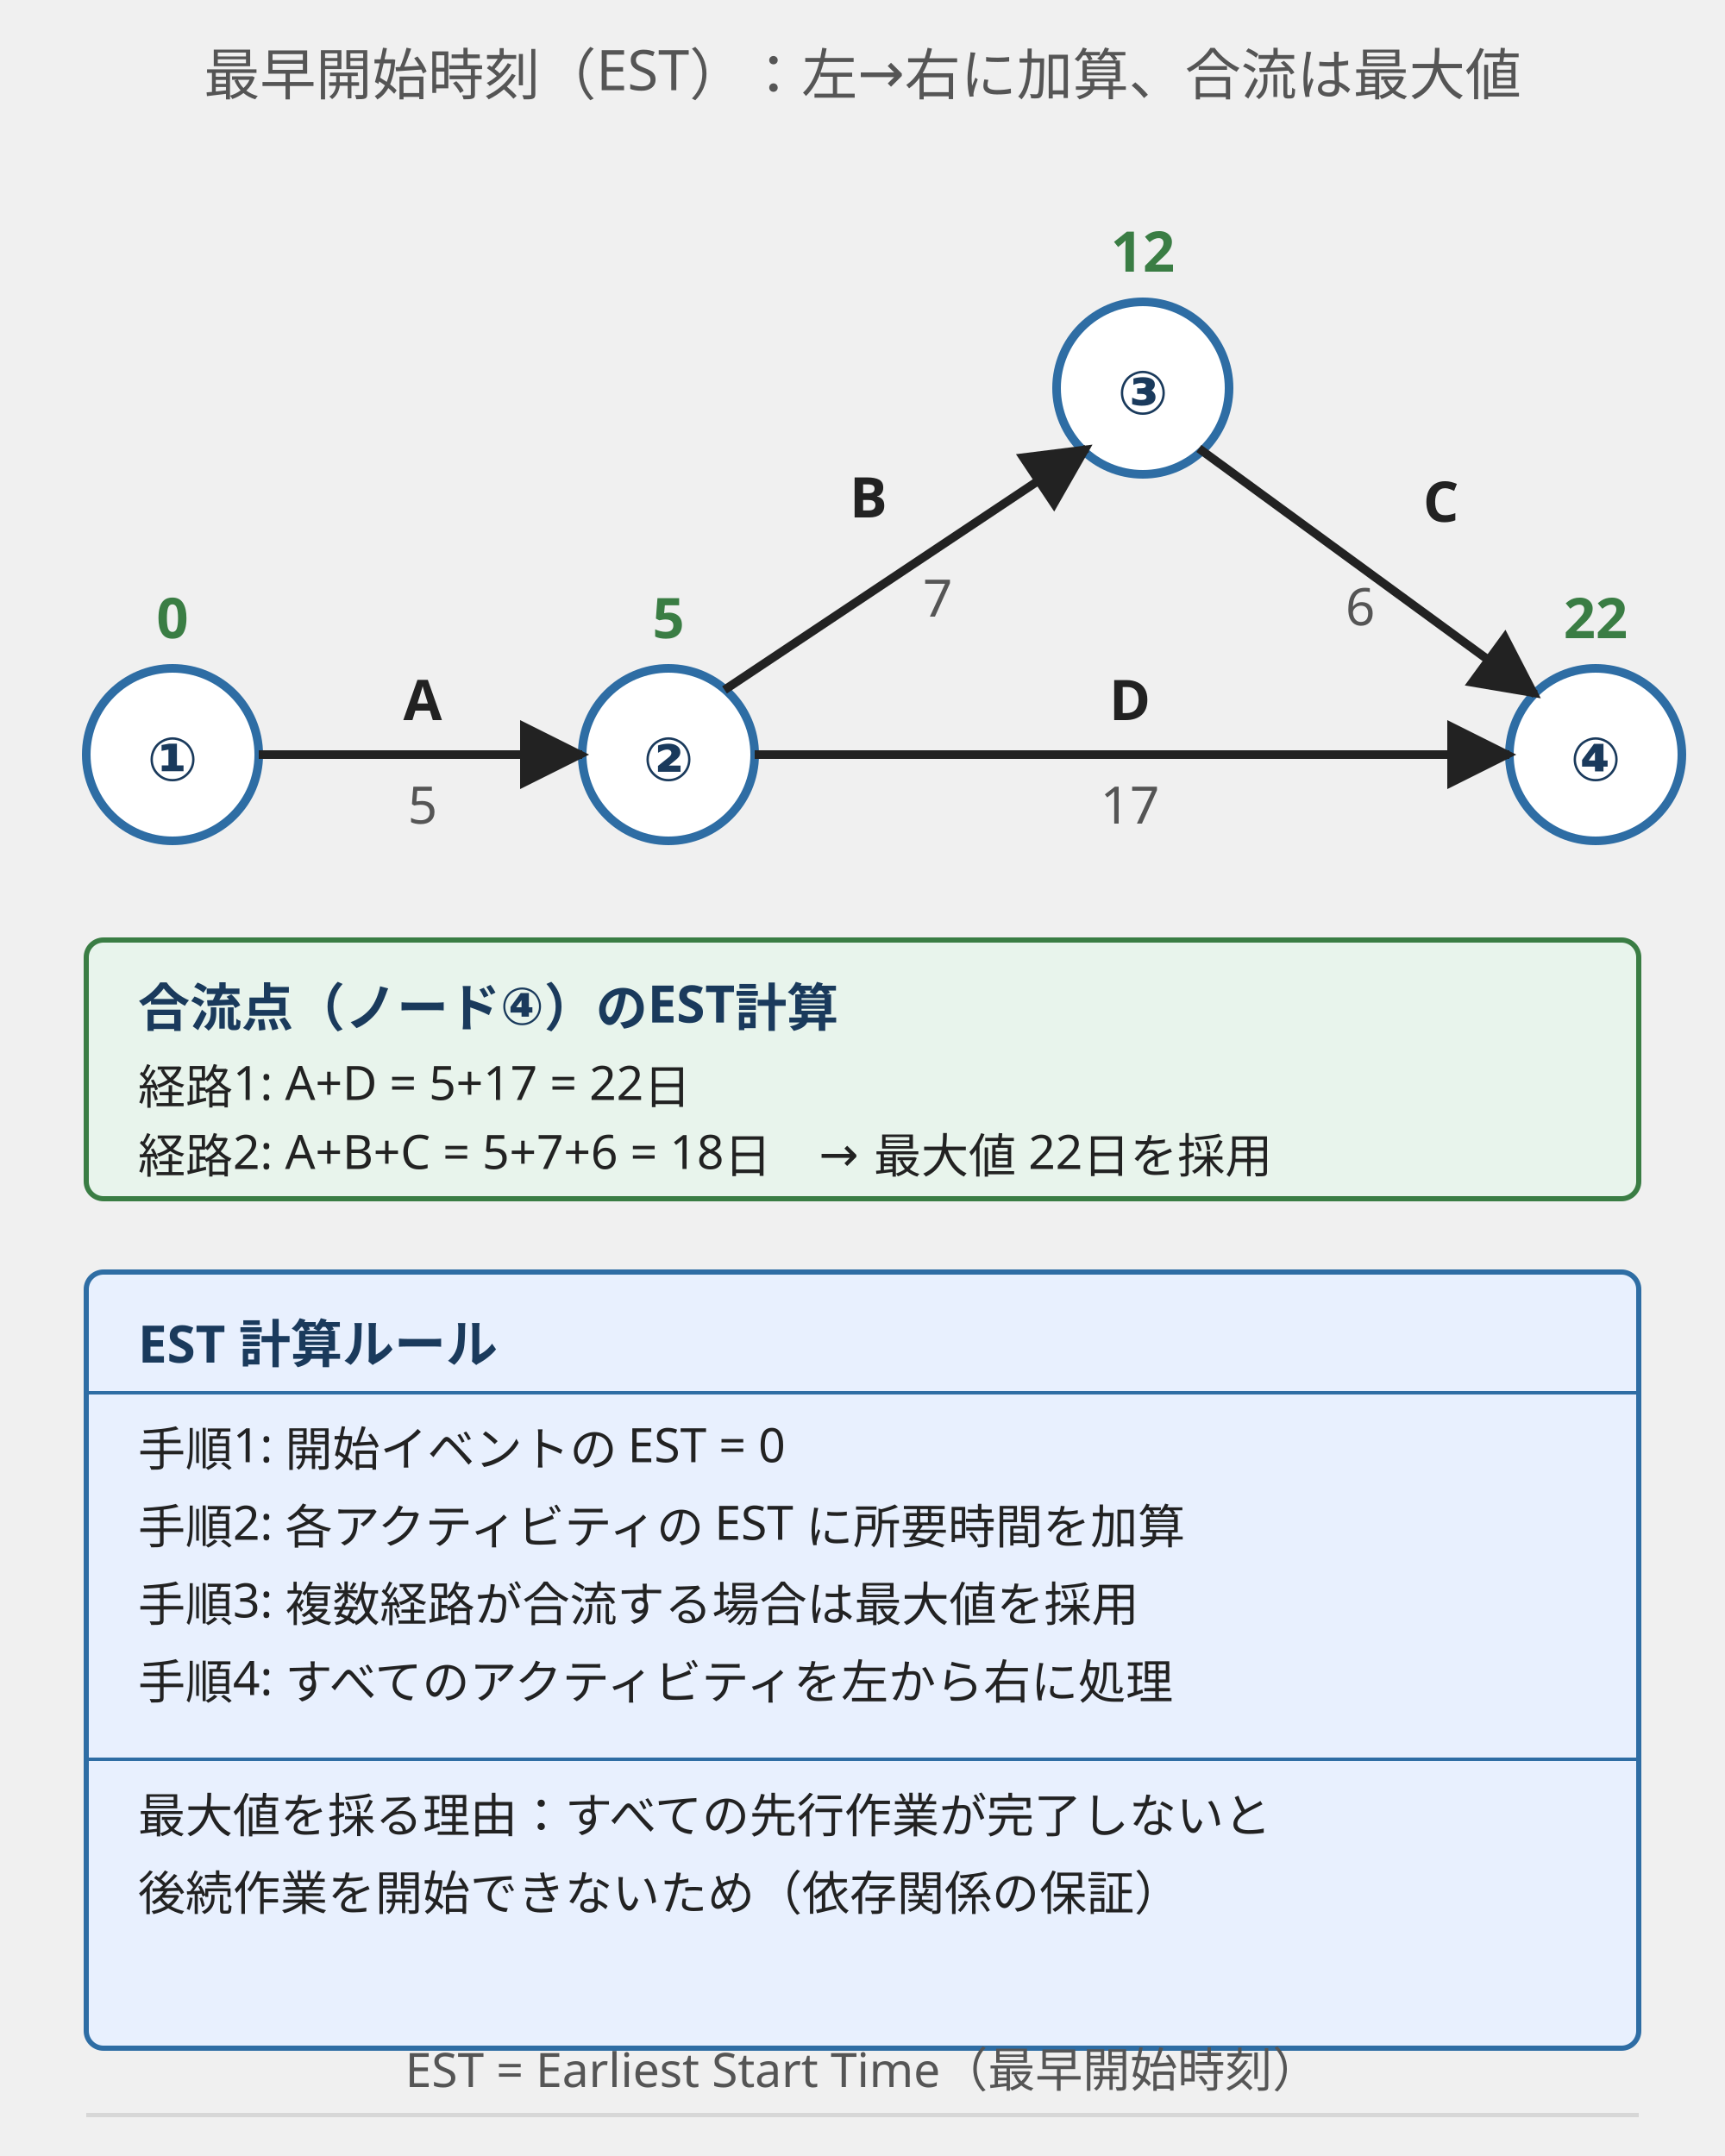
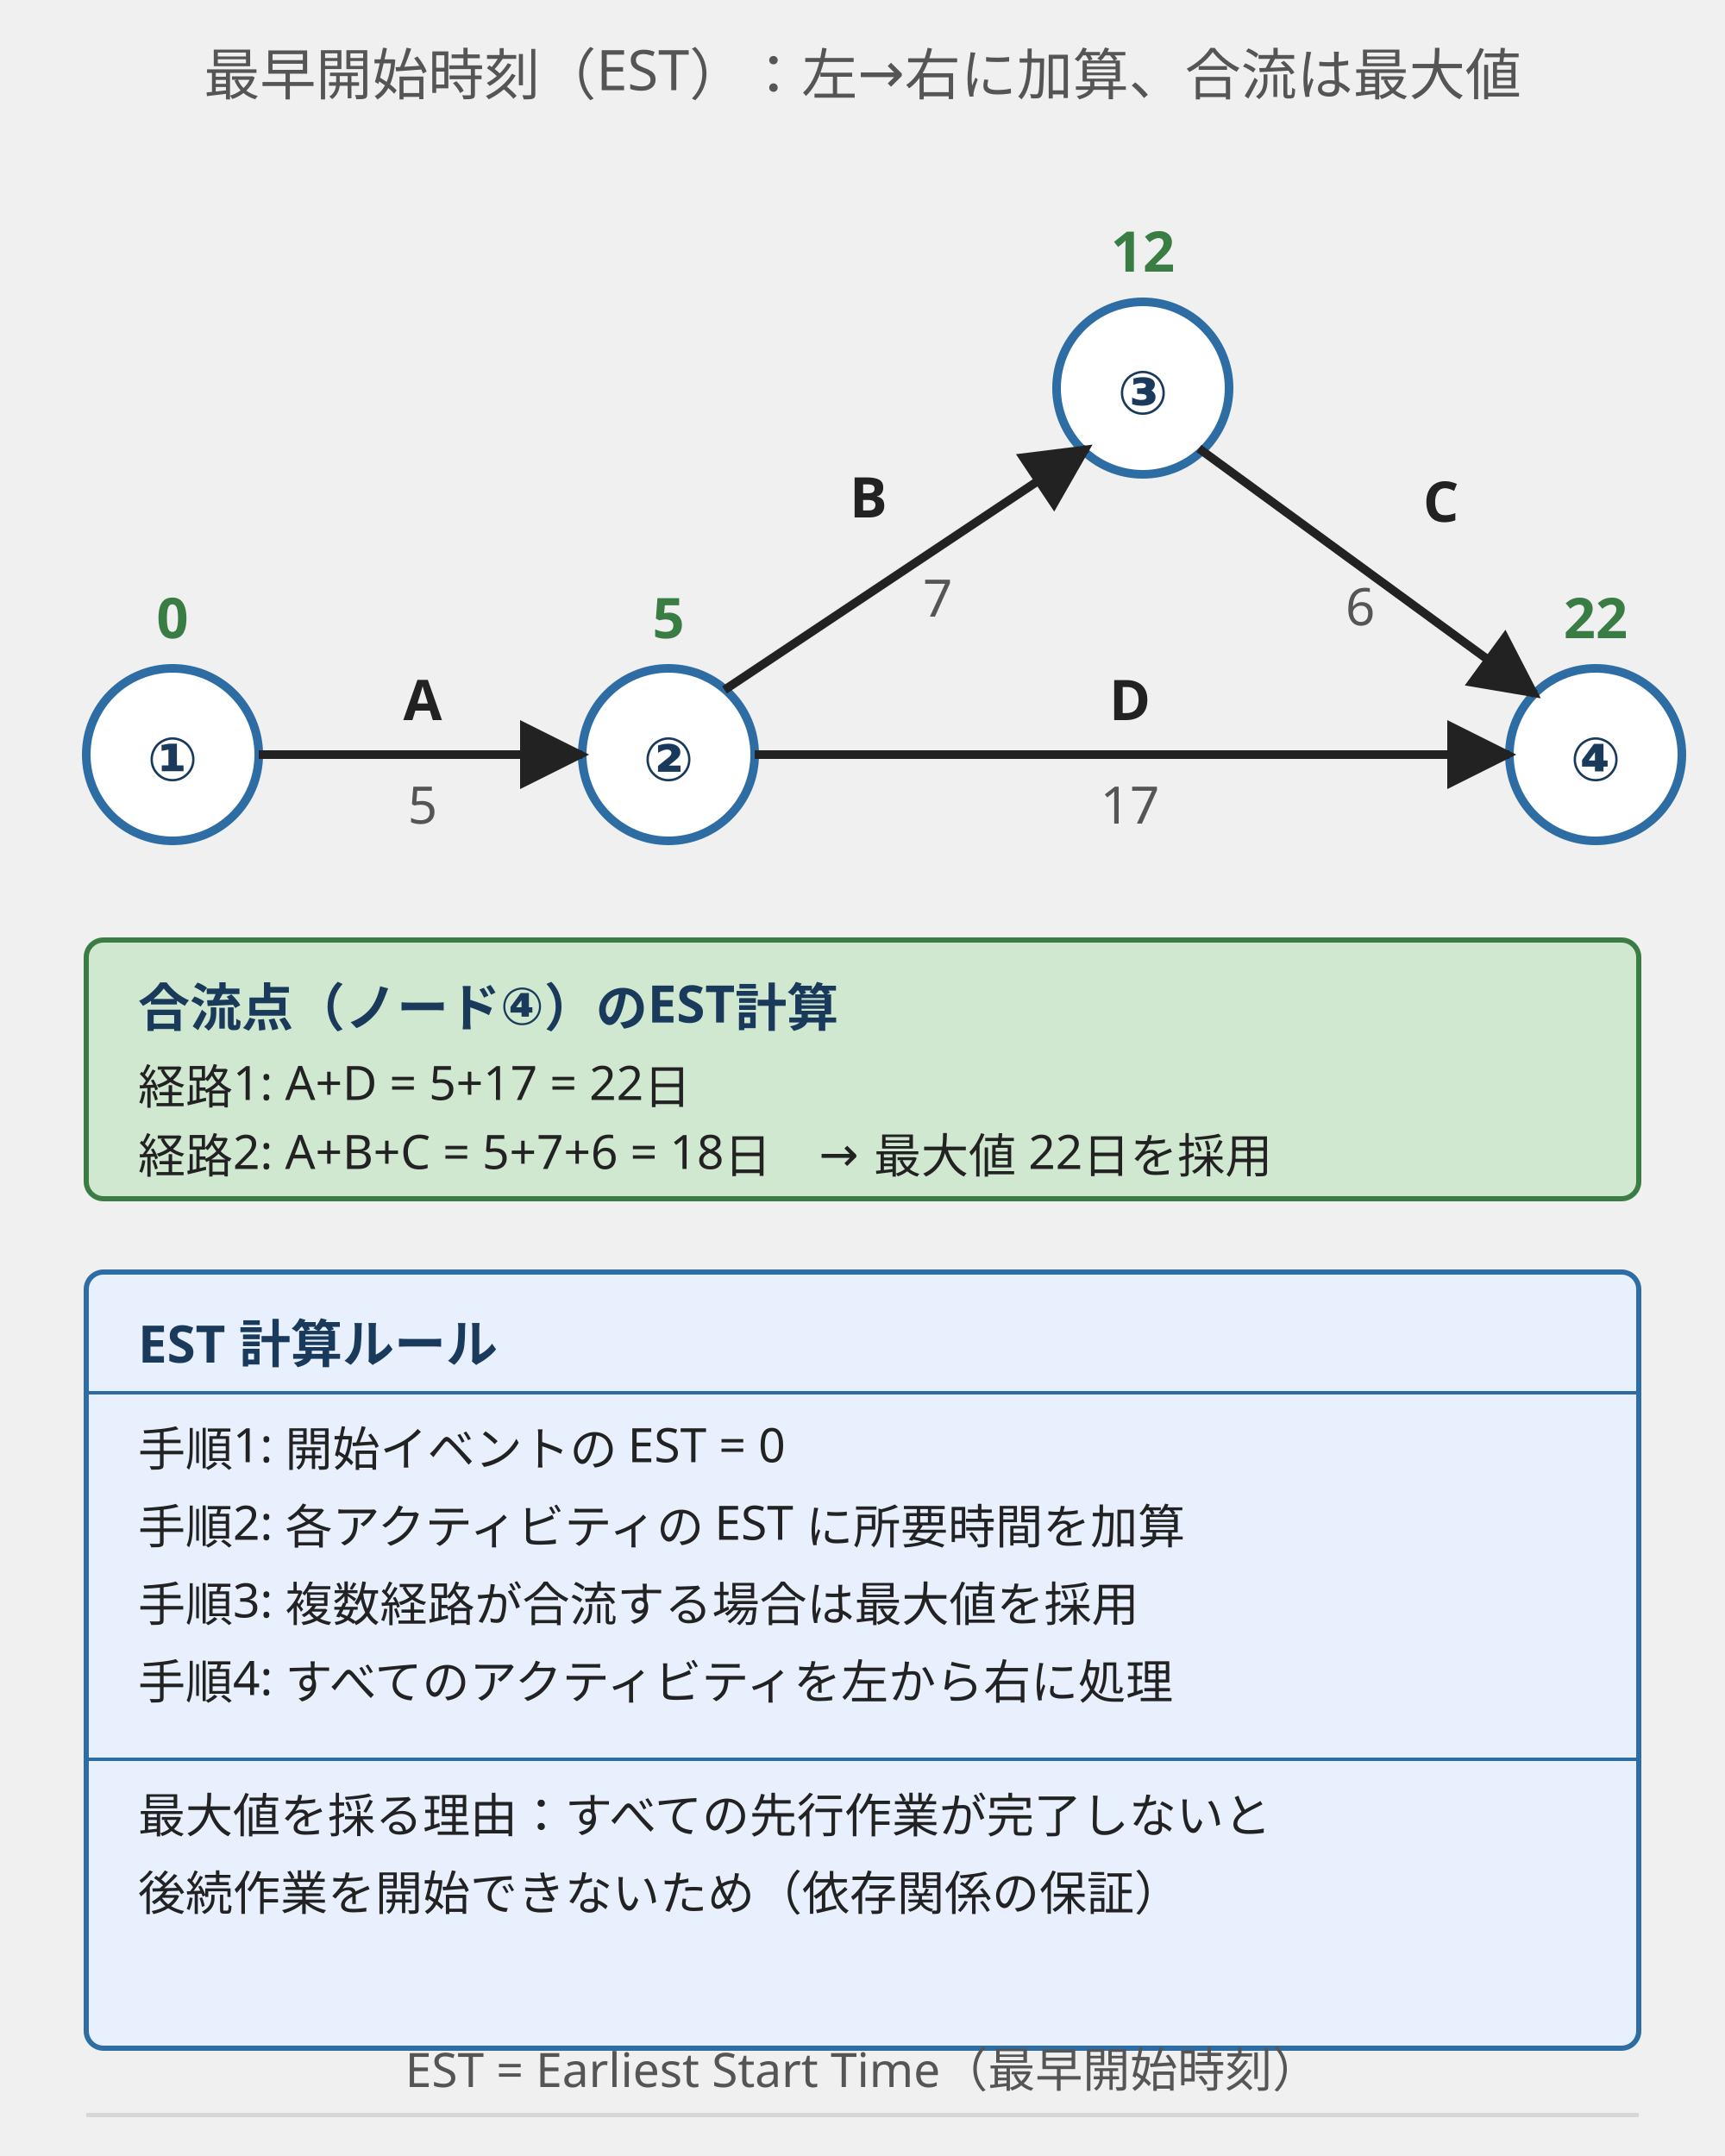
<svg xmlns="http://www.w3.org/2000/svg" viewBox="0 0 400 500" style="max-width:400px;width:100%" role="img" aria-label="最早開始時刻（EST）の計算例：左から右に所要時間を加算し、複数経路がある場合は最大値を採る">
  <defs>
    <marker id="arrow" viewBox="0 0 10 10" refX="9" refY="5" markerWidth="8" markerHeight="8" orient="auto">
      <path d="M0,0 L10,5 L0,10 z" fill="#222" />
    </marker>
  </defs>
  <style>
    .title { font-family: "Hiragino Sans","Yu Gothic",sans-serif; font-size: 13px; fill: #555; }
    .node-num { font-family: "Hiragino Sans","Yu Gothic",sans-serif; font-size: 14px; fill: #1a3a5c; font-weight: 600; }
    .activity { font-family: "Hiragino Sans","Yu Gothic",sans-serif; font-size: 13px; fill: #222; font-weight: 600; }
    .duration { font-family: "Hiragino Sans","Yu Gothic",sans-serif; font-size: 12px; fill: #555; }
    .est { font-family: "Hiragino Sans","Yu Gothic",sans-serif; font-size: 13px; fill: #3a7d44; font-weight: 700; }
    .sub { font-family: "Hiragino Sans","Yu Gothic",sans-serif; font-size: 11px; fill: #555; }
    .rule-title { font-family: "Hiragino Sans","Yu Gothic",sans-serif; font-size: 12px; fill: #1a3a5c; font-weight: 700; }
    .rule-body { font-family: "Hiragino Sans","Yu Gothic",sans-serif; font-size: 11px; fill: #222; }
  </style>
  <text x="200" y="22" text-anchor="middle" class="title">最早開始時刻（EST）：左→右に加算、合流は最大値</text>
  <circle cx="40" cy="175" r="20" fill="#ffffff" stroke="#2e6da4" stroke-width="2" />
  <text x="40" y="181" text-anchor="middle" class="node-num">①</text>
  <text x="40" y="148" text-anchor="middle" class="est">0</text>
  <circle cx="155" cy="175" r="20" fill="#ffffff" stroke="#2e6da4" stroke-width="2" />
  <text x="155" y="181" text-anchor="middle" class="node-num">②</text>
  <text x="155" y="148" text-anchor="middle" class="est">5</text>
  <circle cx="265" cy="90" r="20" fill="#ffffff" stroke="#2e6da4" stroke-width="2" />
  <text x="265" y="96" text-anchor="middle" class="node-num">③</text>
  <text x="265" y="63" text-anchor="middle" class="est">12</text>
  <circle cx="370" cy="175" r="20" fill="#ffffff" stroke="#2e6da4" stroke-width="2" />
  <text x="370" y="181" text-anchor="middle" class="node-num">④</text>
  <text x="370" y="148" text-anchor="middle" class="est">22</text>
  <line x1="60" y1="175" x2="135" y2="175" stroke="#222" stroke-width="2" marker-end="url(#arrow)" />
  <text x="98" y="167" text-anchor="middle" class="activity">A</text>
  <text x="98" y="191" text-anchor="middle" class="duration">5</text>
  <line x1="168" y1="160" x2="252" y2="104" stroke="#222" stroke-width="2" marker-end="url(#arrow)" />
  <text x="197" y="120" class="activity">B</text>
  <text x="214" y="143" class="duration">7</text>
  <line x1="175" y1="175" x2="350" y2="175" stroke="#222" stroke-width="2" marker-end="url(#arrow)" />
  <text x="262" y="167" text-anchor="middle" class="activity">D</text>
  <text x="262" y="191" text-anchor="middle" class="duration">17</text>
  <line x1="278" y1="104" x2="356" y2="161" stroke="#222" stroke-width="2" marker-end="url(#arrow)" />
  <text x="330" y="121" class="activity">C</text>
  <text x="312" y="145" class="duration">6</text>
-   <rect x="20" y="218" width="360" height="60" rx="4" fill="#e8f4ec" stroke="#3a7d44" stroke-width="1.2" />
+   <rect x="20" y="218" width="360" height="60" rx="4" fill="#d0e8d0" stroke="#3a7d44" stroke-width="1.2" />
  <text x="32" y="238" class="rule-title">合流点（ノード④）のEST計算</text>
  <text x="32" y="256" class="rule-body">経路1: A+D = 5+17 = 22日</text>
  <text x="32" y="272" class="rule-body">経路2: A+B+C = 5+7+6 = 18日　→ 最大値 22日を採用</text>
  <rect x="20" y="295" width="360" height="180" rx="4" fill="#e8f0fe" stroke="#2e6da4" stroke-width="1.2" />
  <text x="32" y="316" class="rule-title">EST 計算ルール</text>
  <line x1="20" y1="323" x2="380" y2="323" stroke="#2e6da4" stroke-width="0.8" />
  <text x="32" y="340" class="rule-body">手順1: 開始イベントの EST = 0</text>
  <text x="32" y="358" class="rule-body">手順2: 各アクティビティの EST に所要時間を加算</text>
  <text x="32" y="376" class="rule-body">手順3: 複数経路が合流する場合は最大値を採用</text>
  <text x="32" y="394" class="rule-body">手順4: すべてのアクティビティを左から右に処理</text>
  <line x1="20" y1="408" x2="380" y2="408" stroke="#2e6da4" stroke-width="0.8" />
  <text x="32" y="425" class="rule-body">最大値を採る理由：すべての先行作業が完了しないと</text>
  <text x="32" y="443" class="rule-body">後続作業を開始できないため（依存関係の保証）</text>
  <rect x="20" y="490" width="360" height="1" rx="0" fill="#d7d7d7" />
  <text x="200" y="484" text-anchor="middle" class="sub">EST = Earliest Start Time（最早開始時刻）</text>
</svg>
